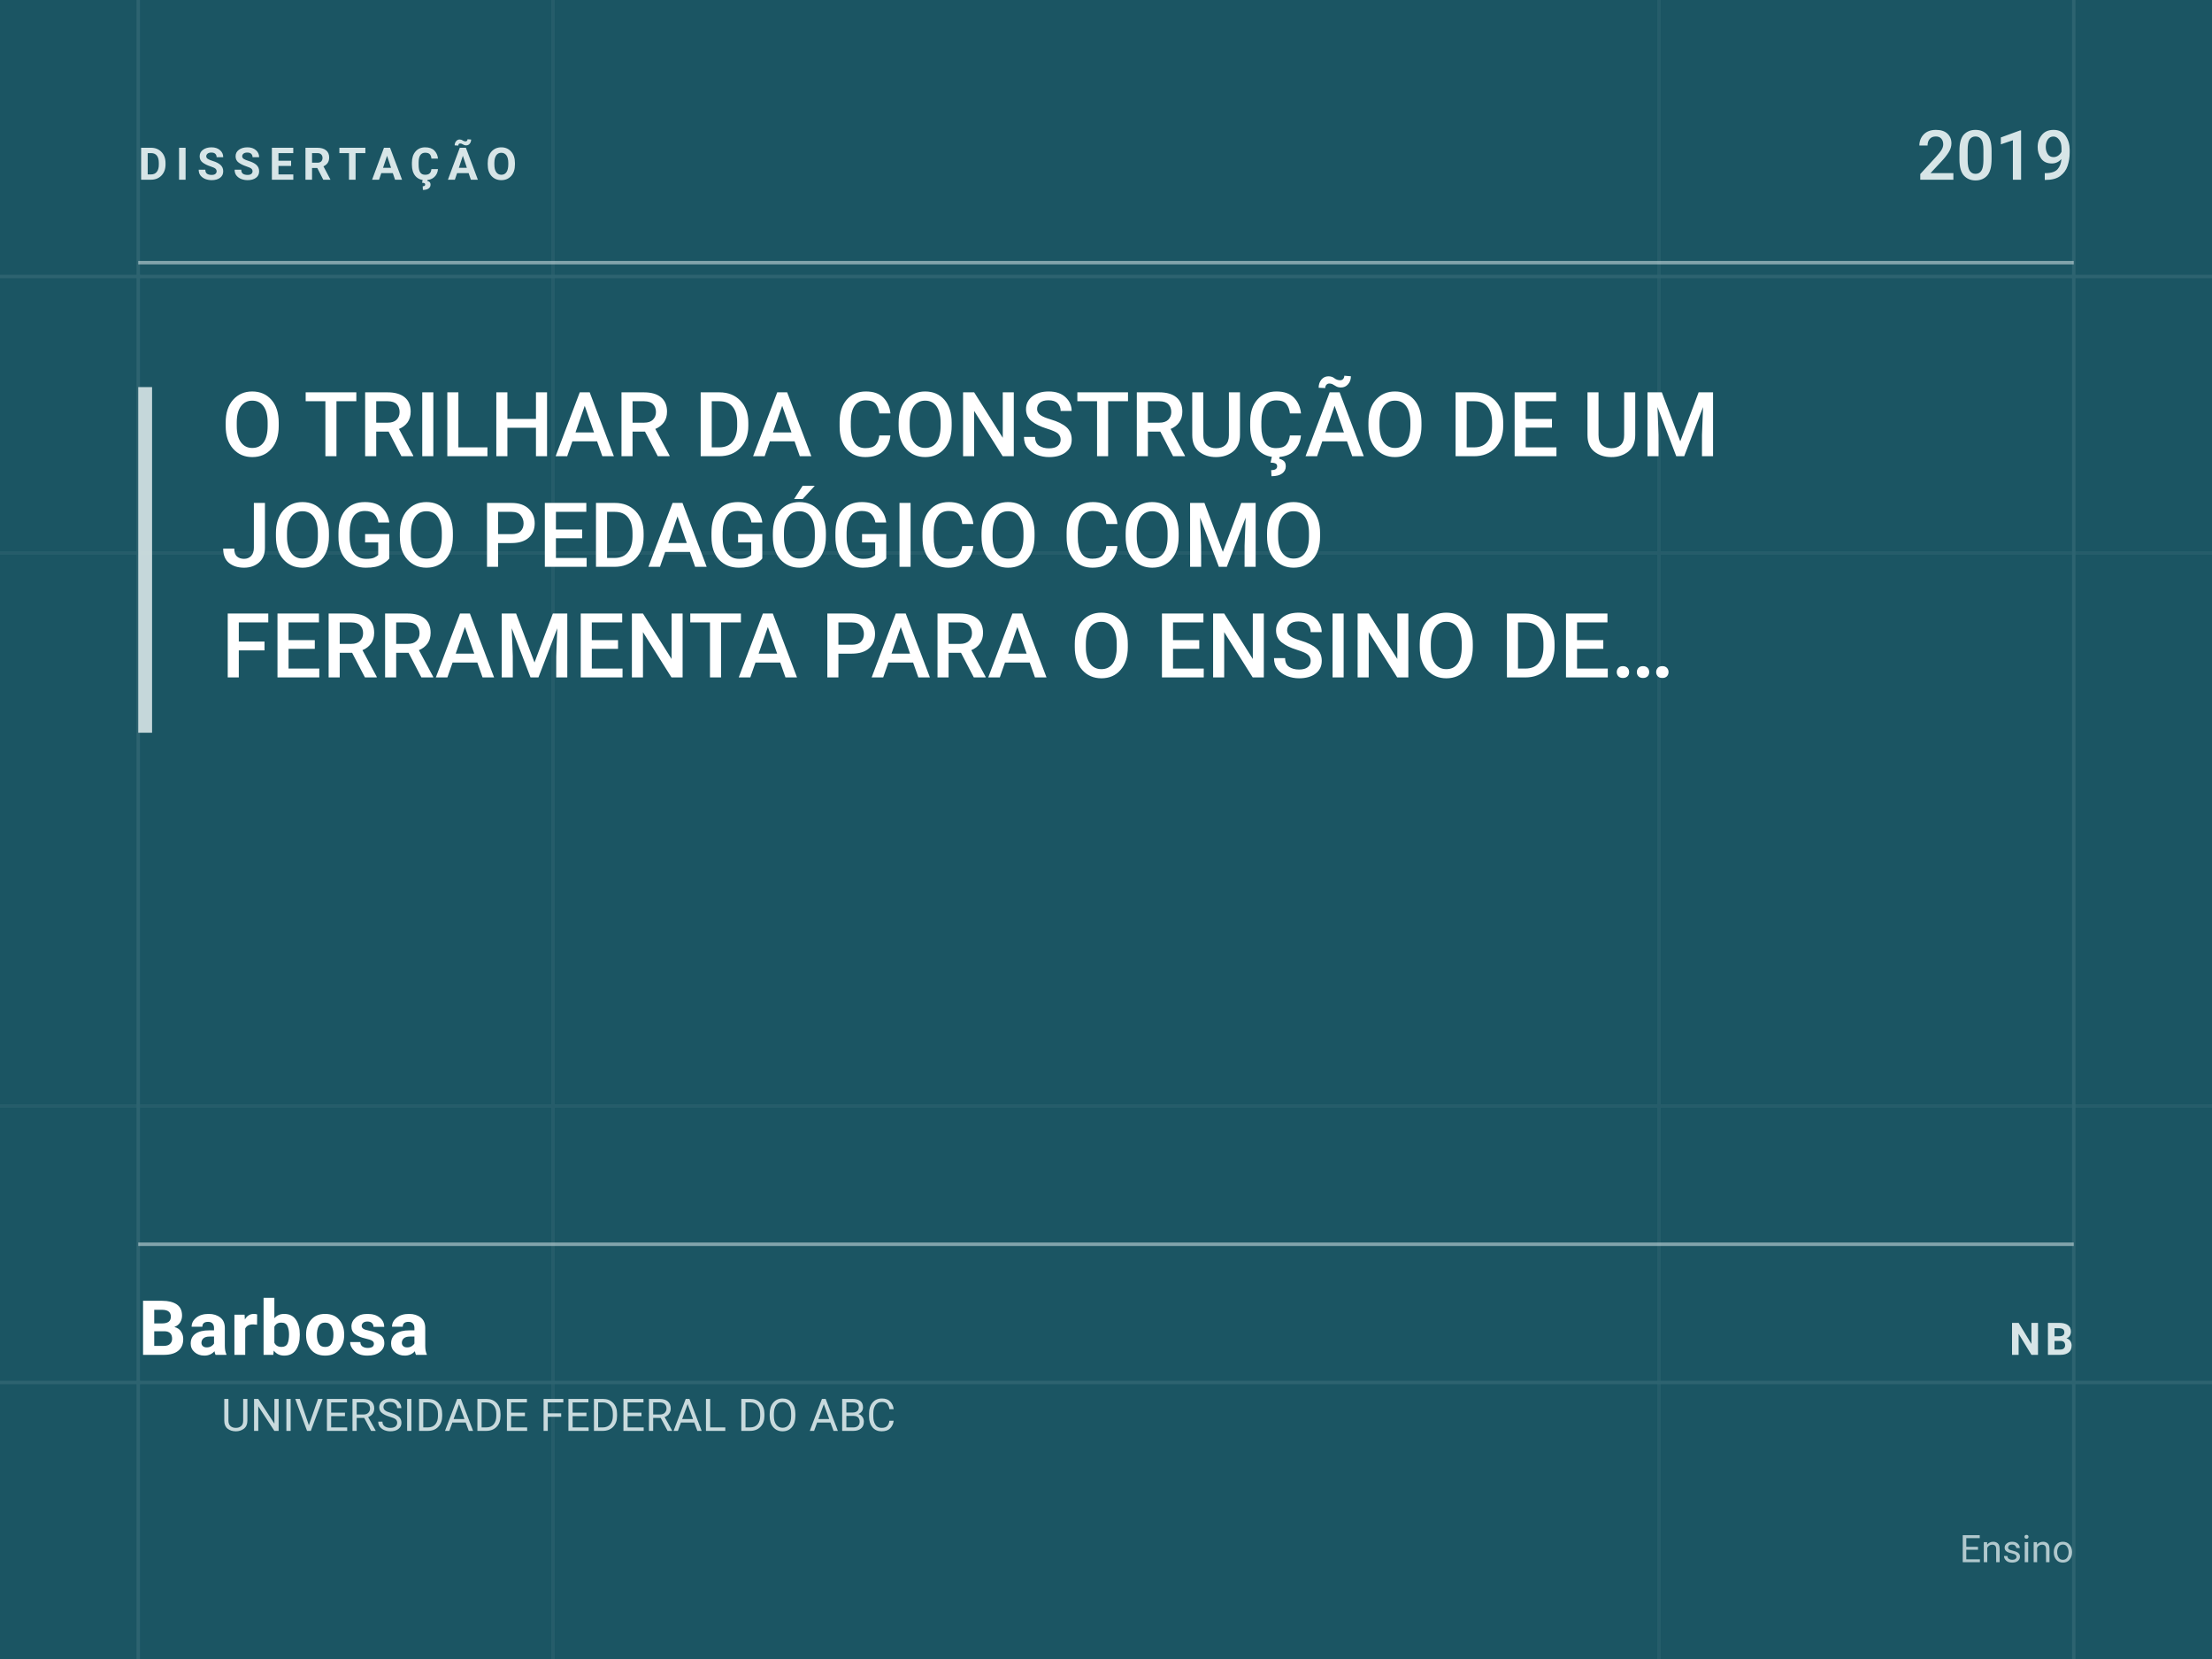
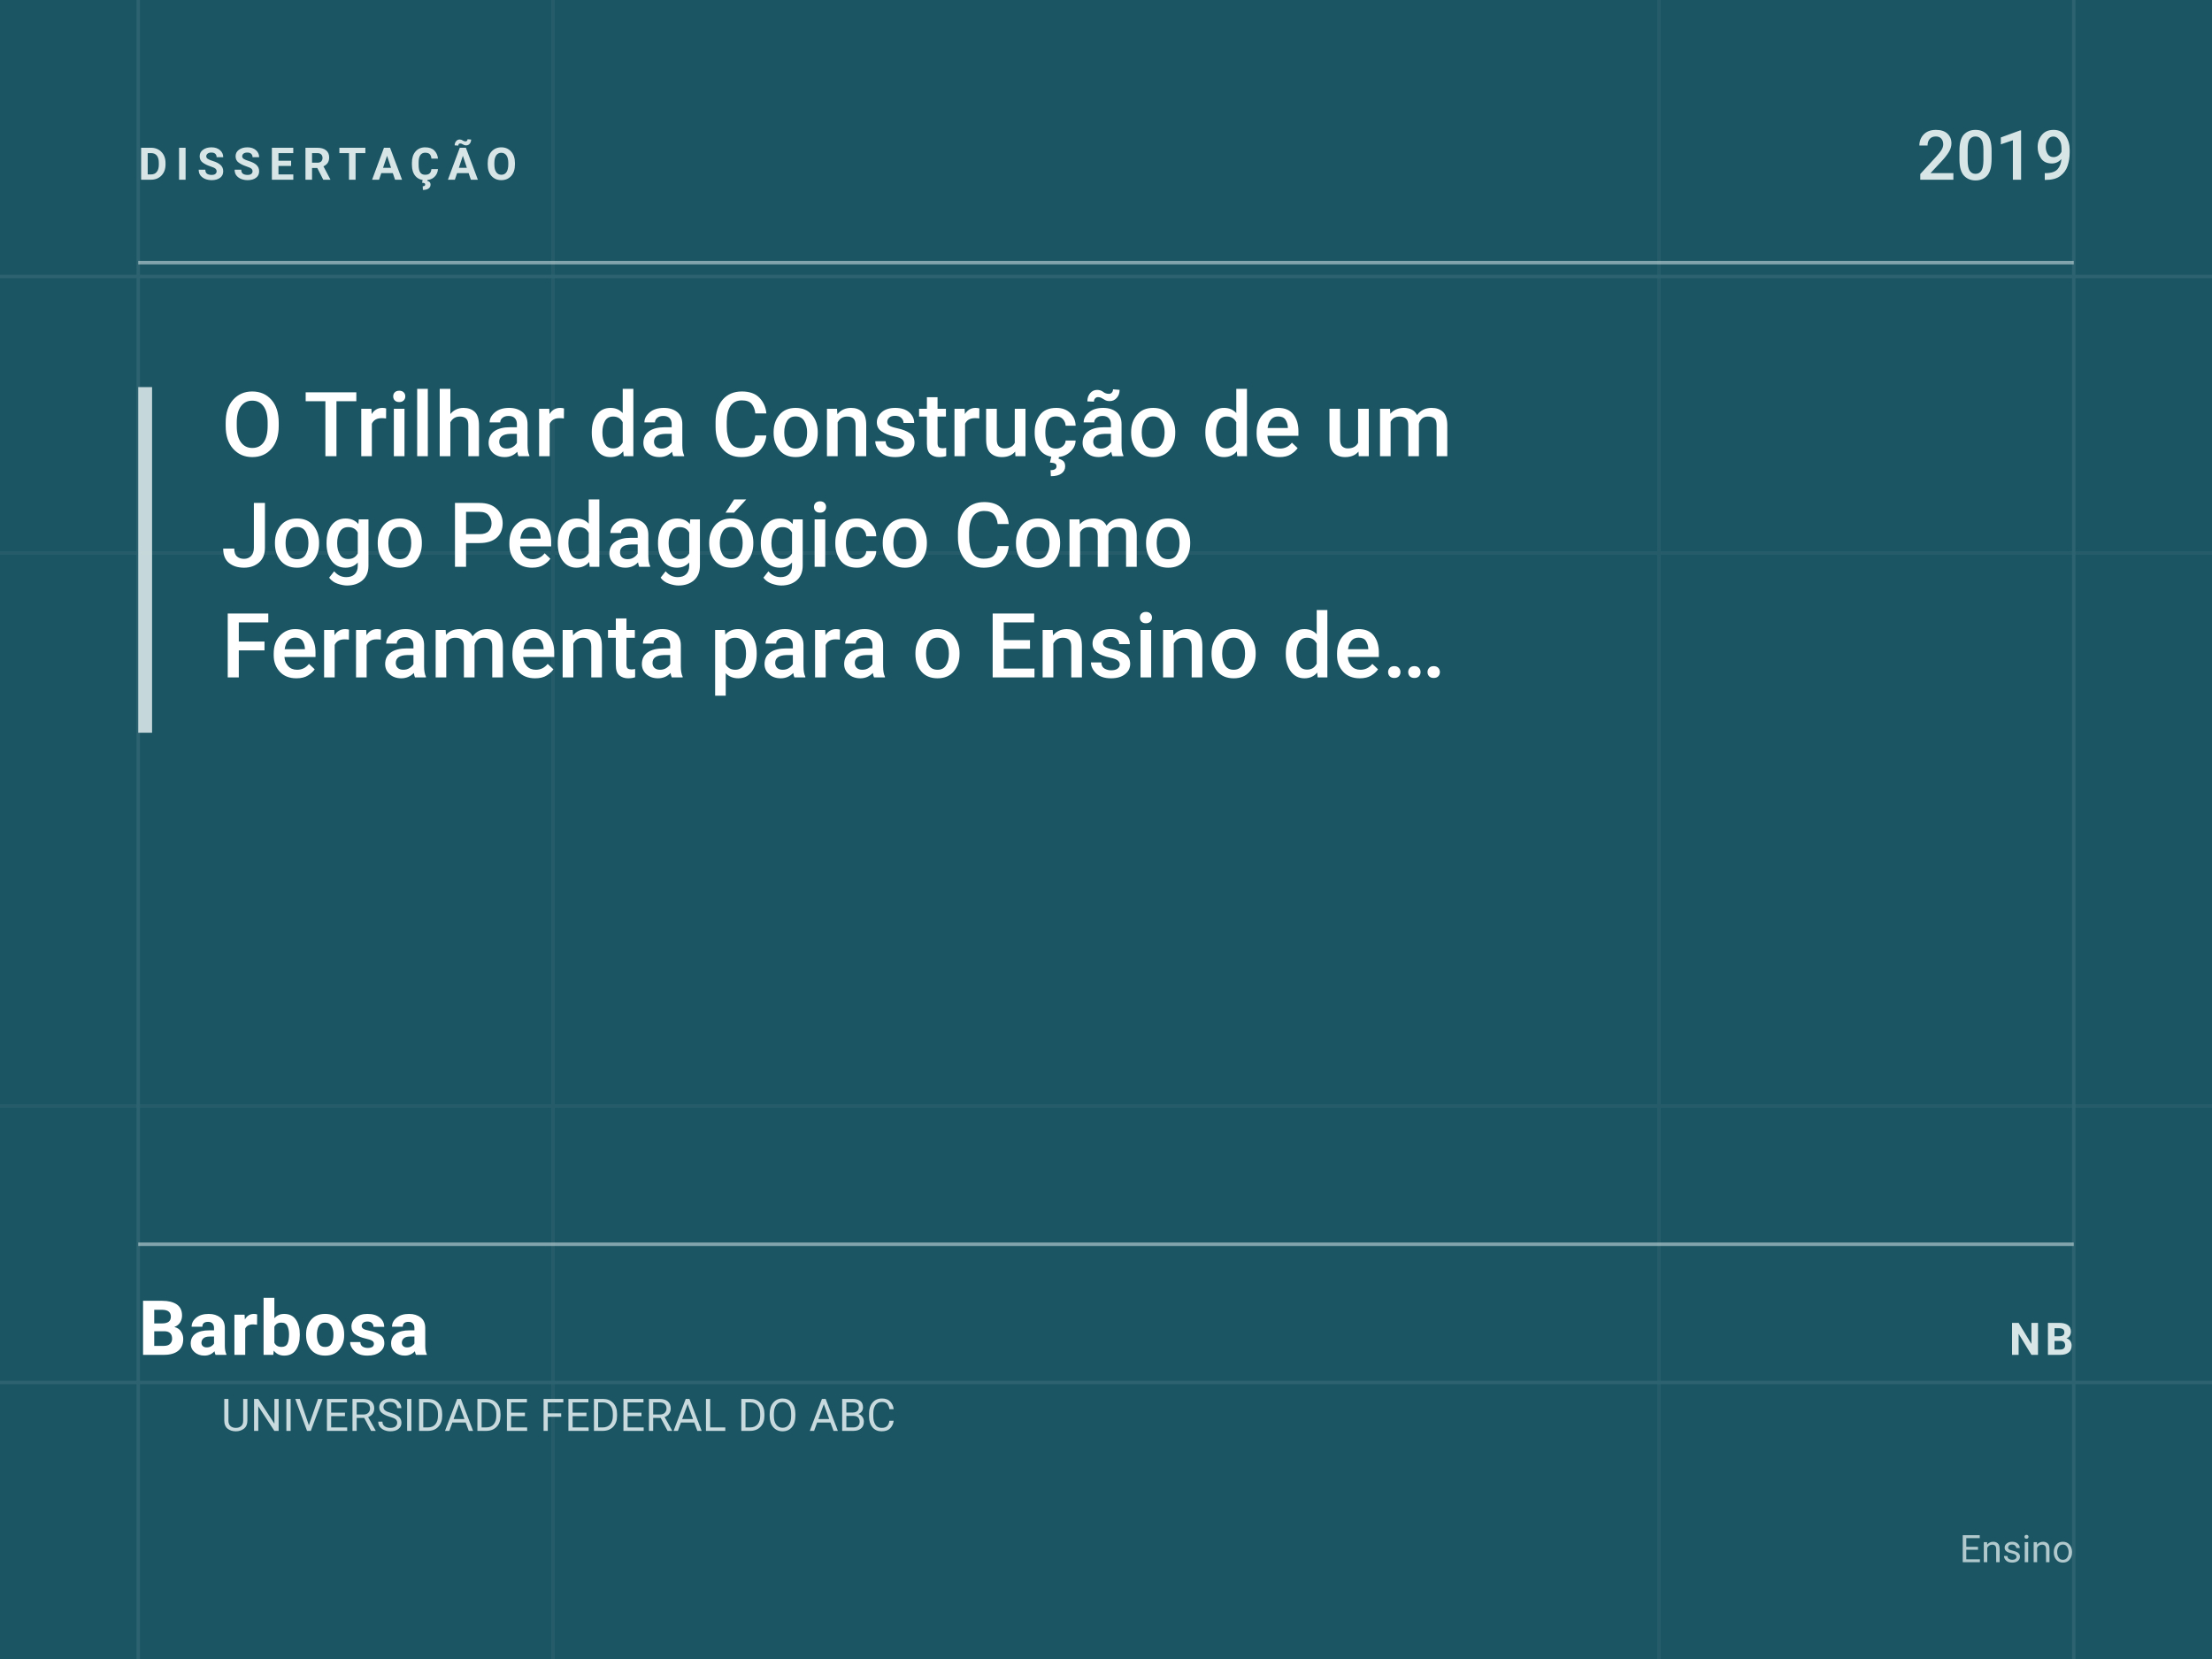
- <svg xmlns="http://www.w3.org/2000/svg" viewBox="0 0 640 480" width="640" height="480" role="img" aria-label="O TRILHAR DA CONSTRUÇÃO DE UM JOGO PEDAGÓGICO COMO FERRAMENTA PARA O ENSINO DE P">
+ <svg xmlns="http://www.w3.org/2000/svg" viewBox="0 0 640 480" width="640" height="480" role="img" aria-label="O Trilhar da Construção de um Jogo Pedagógico Como Ferramenta para o Ensino de P">
  <rect width="640" height="480" fill="#1B5563" />
  <g opacity="0.10" stroke="#D7E5E7" stroke-width="1">
    <path d="M0 80H640M0 400H640M40 0V480M600 0V480" />
    <path d="M0 160H640M0 320H640M160 0V480M480 0V480" opacity="0.55" />
  </g>
  <text x="40" y="52" fill="#D7E5E7" font-family="Roboto, Arial, Helvetica, sans-serif" font-size="13" font-weight="700" letter-spacing="2.4">DISSERTAÇÃO</text>
  <text x="600" y="52" text-anchor="end" fill="#D7E5E7" font-family="Roboto, Arial, Helvetica, sans-serif" font-size="20" font-weight="500">2019</text>
  <line x1="40" y1="76" x2="600" y2="76" stroke="#D7E5E7" stroke-width="1" opacity="0.55" />
  <rect x="40" y="112" width="4" height="100" fill="#D7E5E7" opacity="0.9" />
  <text fill="#FFFFFF" font-family="Roboto, Arial, Helvetica, sans-serif" font-size="26" font-weight="500" letter-spacing="0.1">
-     <tspan x="64" y="132">O TRILHAR DA CONSTRUÇÃO DE UM</tspan>
-     <tspan x="64" y="164">JOGO PEDAGÓGICO COMO</tspan>
-     <tspan x="64" y="196">FERRAMENTA PARA O ENSINO DE…</tspan>
+     <tspan x="64" y="132">O Trilhar da Construção de um</tspan>
+     <tspan x="64" y="164">Jogo Pedagógico Como</tspan>
+     <tspan x="64" y="196">Ferramenta para o Ensino de…</tspan>
  </text>
  <line x1="40" y1="360" x2="600" y2="360" stroke="#D7E5E7" stroke-width="1" opacity="0.55" />
  <text x="40" y="392" fill="#FFFFFF" font-family="Roboto, Arial, Helvetica, sans-serif" font-size="22" font-weight="600" letter-spacing="0.4">Barbosa</text>
  <text fill="#D7E5E7" font-family="Roboto, Arial, Helvetica, sans-serif" font-size="13" opacity="0.92">
    <tspan x="64" y="414">UNIVERSIDADE FEDERAL DO ABC</tspan>
  </text>
  <text x="600" y="452" text-anchor="end" fill="#D7E5E7" font-family="Roboto, Arial, Helvetica, sans-serif" font-size="11" opacity="0.8">Ensino</text>
  <text x="600" y="392" text-anchor="end" fill="#D7E5E7" font-family="Roboto, Arial, Helvetica, sans-serif" font-size="13" font-weight="700" letter-spacing="1.2">NB</text>
</svg>
